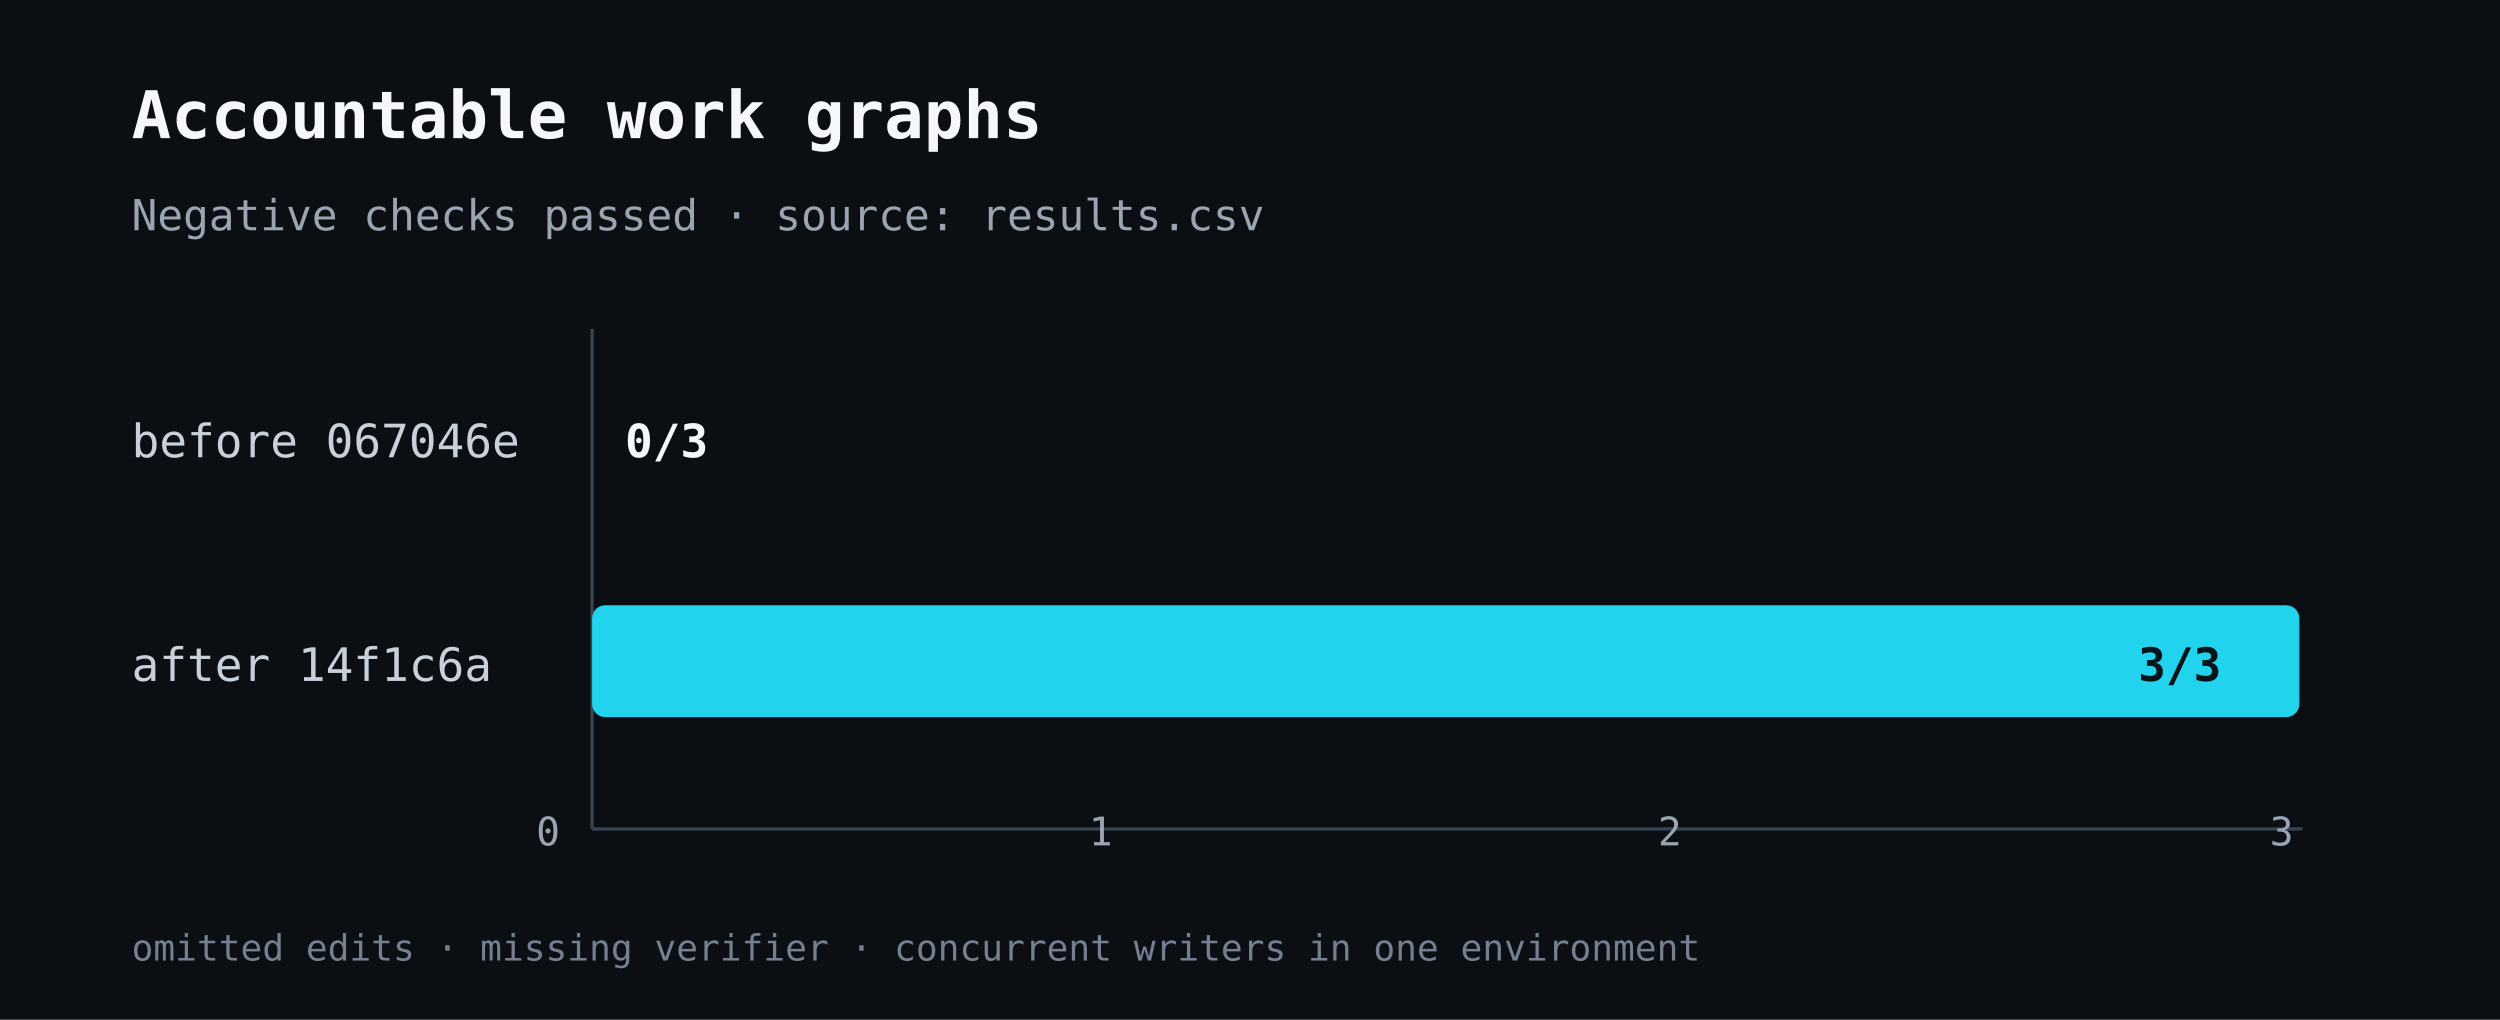
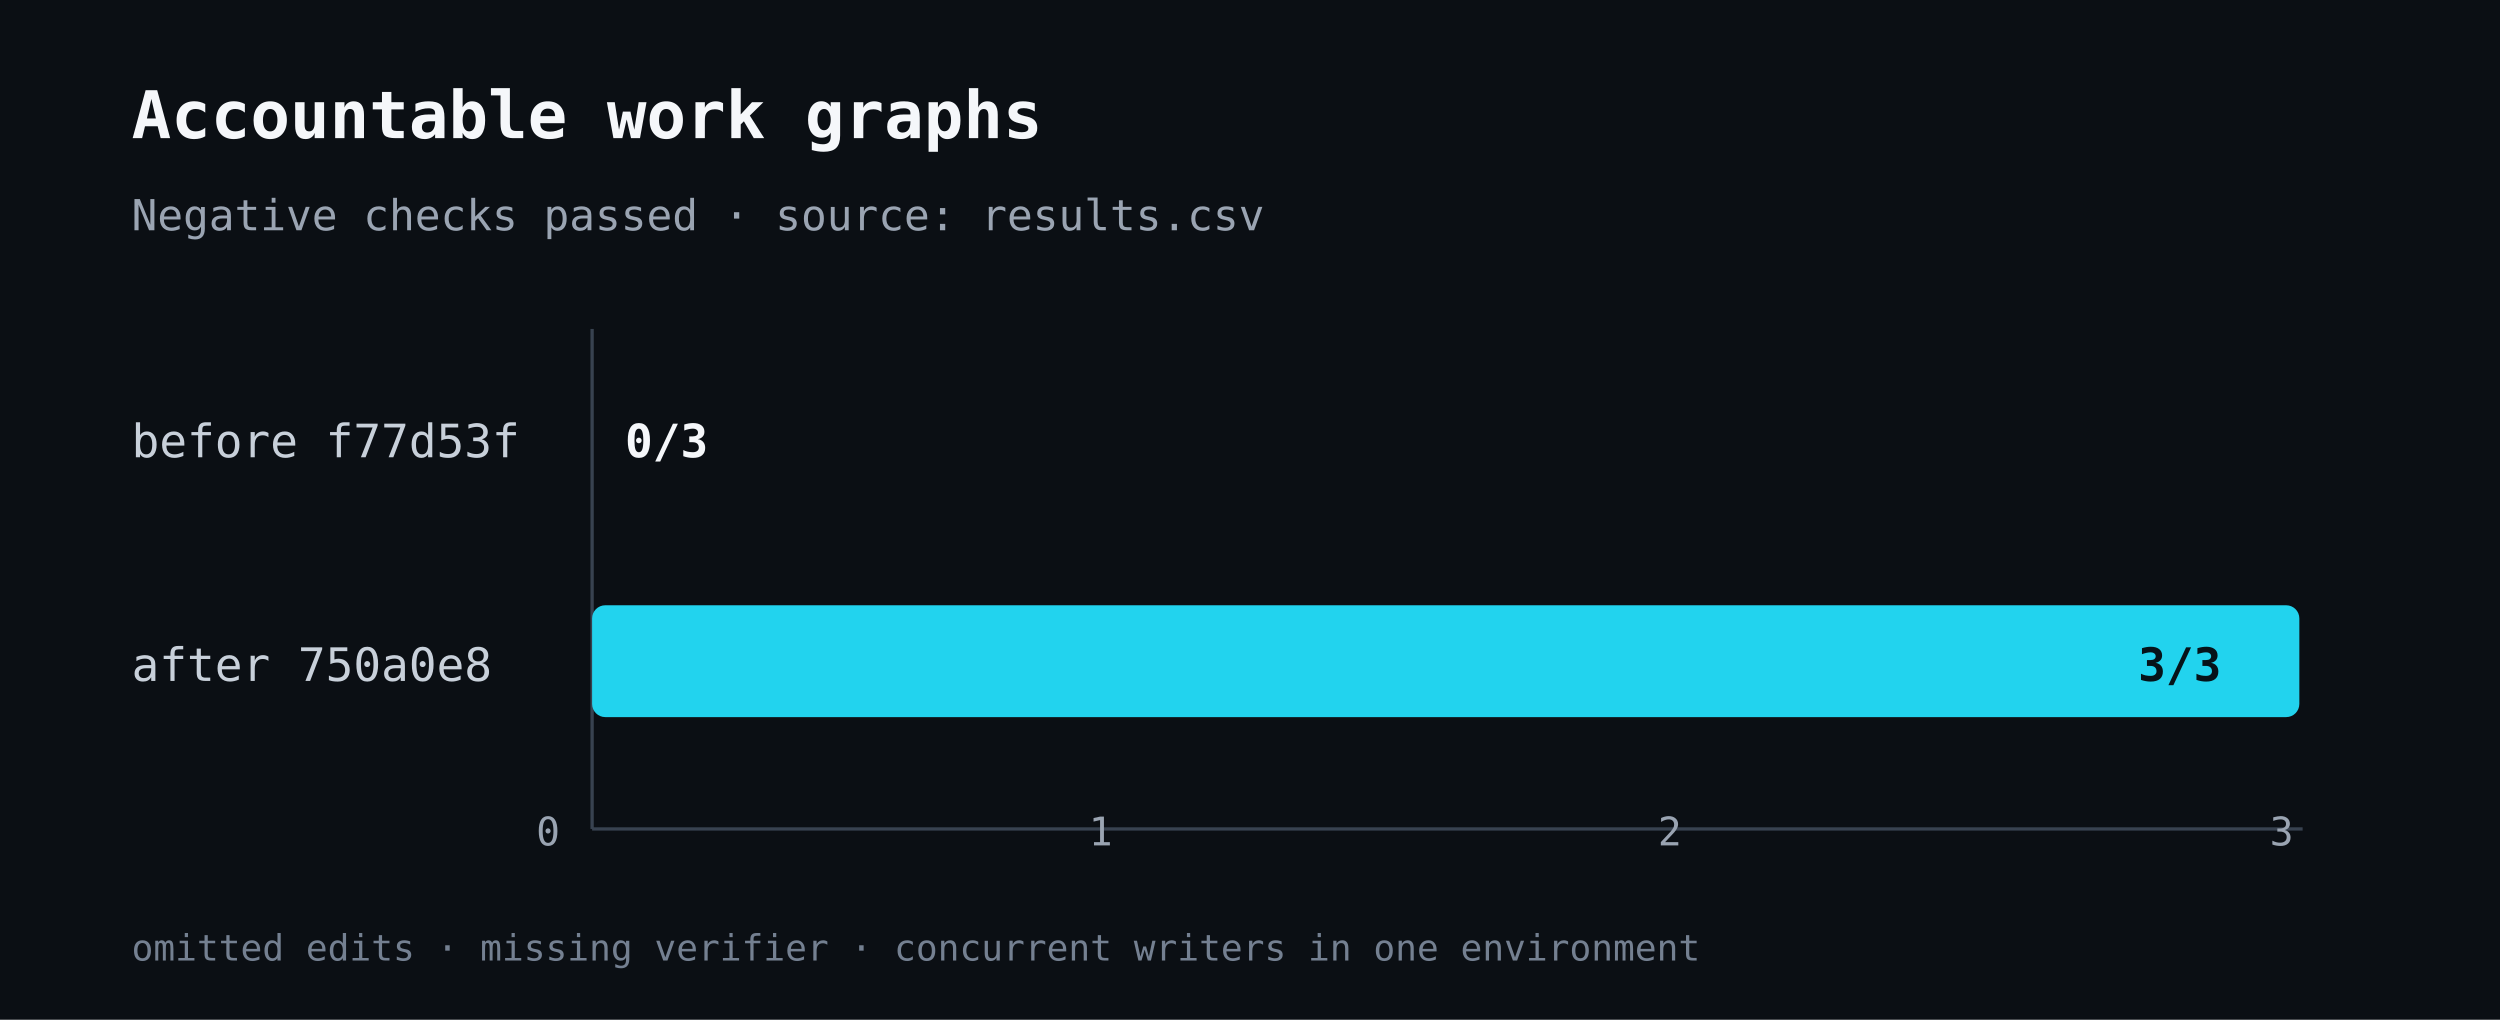
<svg xmlns="http://www.w3.org/2000/svg" width="760" height="310" viewBox="0 0 760 310" role="img" aria-labelledby="title desc">
  <rect width="760" height="310" fill="#0b0f14" />
  <text x="40" y="42" fill="#f5f7fa" font-family="ui-monospace, SFMono-Regular, Menlo, monospace" font-size="20" font-weight="700">Accountable work graphs</text>
  <text x="40" y="70" fill="#9aa4b2" font-family="ui-monospace, SFMono-Regular, Menlo, monospace" font-size="13">Negative checks passed · source: results.csv</text>
  <line x1="180" y1="252" x2="700" y2="252" stroke="#384250" />
  <line x1="180" y1="100" x2="180" y2="252" stroke="#384250" />
  <text x="163" y="257" fill="#9aa4b2" font-family="ui-monospace, SFMono-Regular, Menlo, monospace" font-size="12">0</text>
  <text x="331" y="257" fill="#9aa4b2" font-family="ui-monospace, SFMono-Regular, Menlo, monospace" font-size="12">1</text>
  <text x="504" y="257" fill="#9aa4b2" font-family="ui-monospace, SFMono-Regular, Menlo, monospace" font-size="12">2</text>
  <text x="690" y="257" fill="#9aa4b2" font-family="ui-monospace, SFMono-Regular, Menlo, monospace" font-size="12">3</text>
-   <text x="40" y="139" fill="#c8d0da" font-family="ui-monospace, SFMono-Regular, Menlo, monospace" font-size="14">before 067046e</text>
+   <text x="40" y="139" fill="#c8d0da" font-family="ui-monospace, SFMono-Regular, Menlo, monospace" font-size="14">before f77d53f</text>
  <rect x="180" y="116" width="0" height="34" rx="4" fill="#ef4444" />
  <text x="190" y="139" fill="#f5f7fa" font-family="ui-monospace, SFMono-Regular, Menlo, monospace" font-size="14" font-weight="700">0/3</text>
-   <text x="40" y="207" fill="#c8d0da" font-family="ui-monospace, SFMono-Regular, Menlo, monospace" font-size="14">after  14f1c6a</text>
+   <text x="40" y="207" fill="#c8d0da" font-family="ui-monospace, SFMono-Regular, Menlo, monospace" font-size="14">after  750a0e8</text>
  <rect x="180" y="184" width="519" height="34" rx="4" fill="#22d3ee" />
  <text x="650" y="207" fill="#061319" font-family="ui-monospace, SFMono-Regular, Menlo, monospace" font-size="14" font-weight="700">3/3</text>
  <text x="40" y="292" fill="#748091" font-family="ui-monospace, SFMono-Regular, Menlo, monospace" font-size="11">omitted edits · missing verifier · concurrent writers in one environment</text>
</svg>
